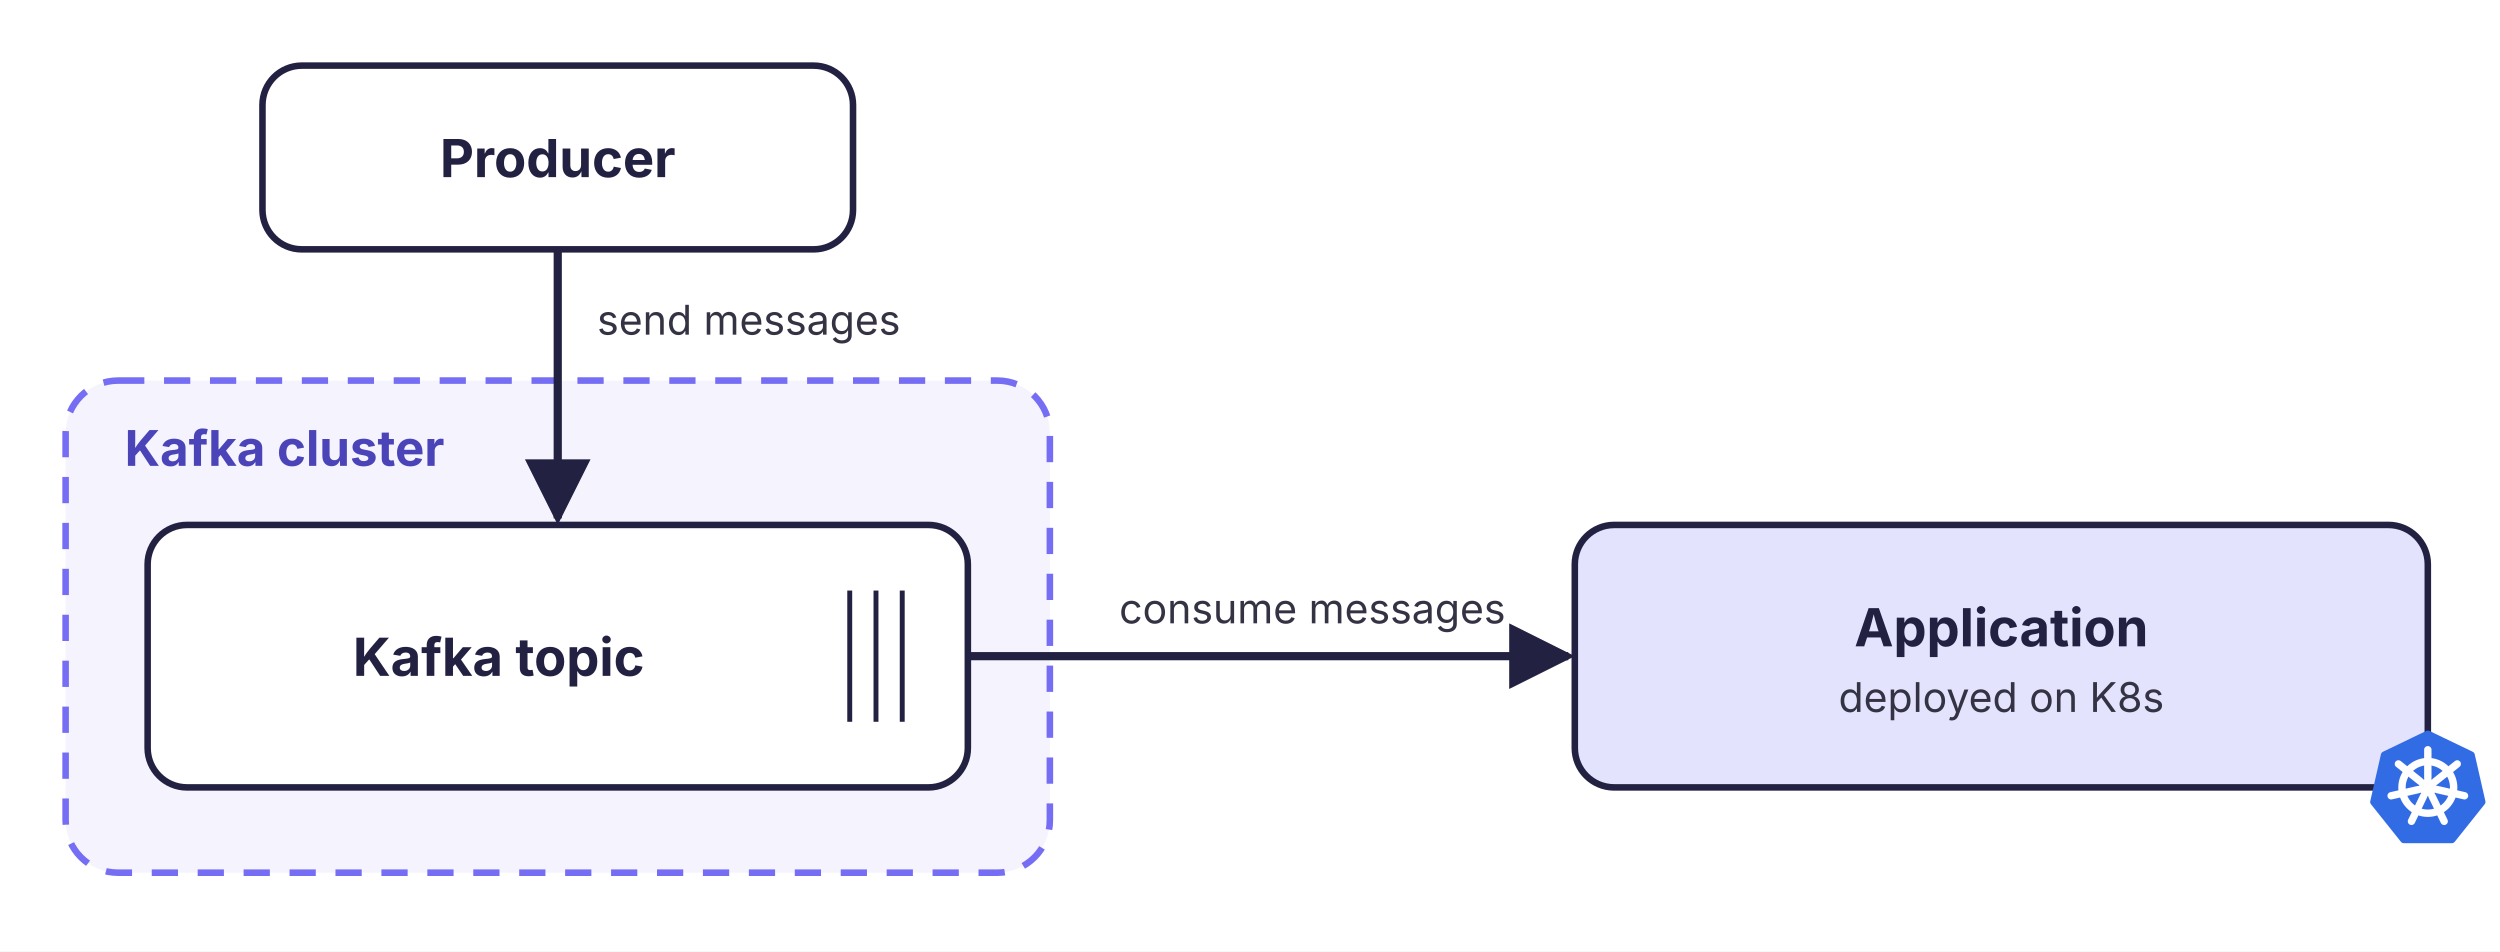
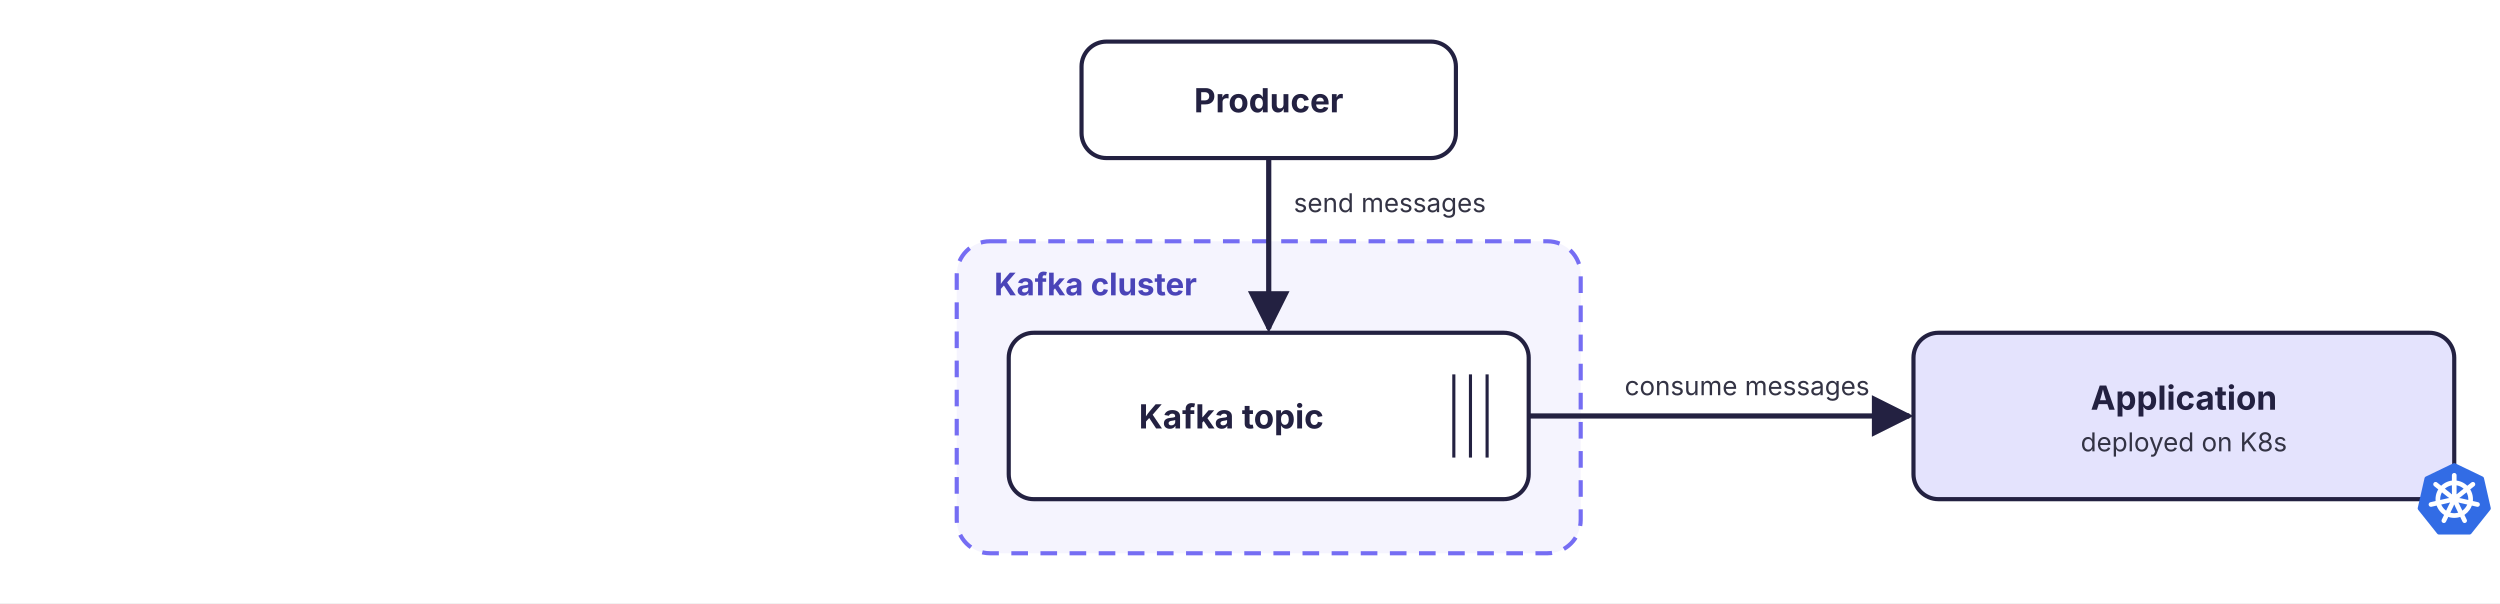
- <svg xmlns="http://www.w3.org/2000/svg" viewBox="440 0 762 290" width="762" height="290" font-family="Inter, Helvetica, Arial, sans-serif" role="img" aria-labelledby="t d">
+ <svg xmlns="http://www.w3.org/2000/svg" viewBox="0 0 1202 290" width="1202" height="290" font-family="Inter, Helvetica, Arial, sans-serif" role="img" aria-labelledby="t d">
  <defs>
    <marker id="arrow" viewBox="0 0 10 10" refX="9" refY="5" markerWidth="8" markerHeight="8" orient="auto-start-reverse">
      <path d="M0 0 L10 5 L0 10 z" fill="#232141" />
    </marker>
    <marker id="arrow-purple" viewBox="0 0 10 10" refX="9" refY="5" markerWidth="8" markerHeight="8" orient="auto-start-reverse">
      <path d="M0 0 L10 5 L0 10 z" fill="#756DF3" />
    </marker>
    <symbol id="k8s" viewBox="0 0 32 32">
      <polygon points="16.00,1.60 27.73,7.25 30.62,19.94 22.51,30.11 9.49,30.11 1.38,19.94 4.27,7.25" fill="#326CE5" stroke="#326CE5" stroke-width="2" stroke-linejoin="round" />
      <g fill="none" stroke="#ffffff" stroke-width="2" stroke-linecap="round">
        <circle cx="16" cy="16" r="7" />
        <line x1="16.00" y1="13.40" x2="16.00" y2="5.80" />
        <line x1="18.03" y1="14.38" x2="23.97" y2="9.64" />
        <line x1="18.53" y1="16.58" x2="25.94" y2="18.27" />
        <line x1="17.13" y1="18.34" x2="20.43" y2="25.19" />
        <line x1="14.87" y1="18.34" x2="11.57" y2="25.19" />
        <line x1="13.47" y1="16.58" x2="6.06" y2="18.27" />
        <line x1="13.97" y1="14.38" x2="8.03" y2="9.64" />
      </g>
      <circle cx="16" cy="16" r="2.4" fill="#ffffff" />
    </symbol>
  </defs>
-   <rect x="440" y="0" width="762" height="290" fill="#ffffff" />
+   <rect x="0" y="0" width="1202" height="290" fill="#ffffff" />
  <rect x="460" y="116" width="300" height="150" rx="16" fill="#F5F4FE" stroke="#756DF3" stroke-width="2" stroke-dasharray="8 6" />
  <text x="478" y="142" font-size="15" font-weight="700" fill="#4a44b8" text-anchor="start">Kafka cluster</text>
  <rect x="520" y="20" width="180" height="56" rx="12" fill="#ffffff" stroke="#232141" stroke-width="2" />
  <text x="610" y="54" font-size="16" font-weight="700" fill="#232141" text-anchor="middle">Producer</text>
  <line x1="610" y1="76" x2="610" y2="158" stroke="#232141" stroke-width="2.5" marker-end="url(#arrow)" />
  <text x="622" y="102" font-size="12.5" fill="#333344" text-anchor="start">send messages</text>
  <rect x="485" y="160" width="250" height="80" rx="12" fill="#ffffff" stroke="#232141" stroke-width="2" />
  <line x1="699" y1="180" x2="699" y2="220" stroke="#232141" stroke-width="1.5" />
  <line x1="707" y1="180" x2="707" y2="220" stroke="#232141" stroke-width="1.5" />
  <line x1="715" y1="180" x2="715" y2="220" stroke="#232141" stroke-width="1.5" />
  <text x="592" y="206" font-size="16" font-weight="700" fill="#232141" text-anchor="middle">Kafka topic</text>
  <line x1="735" y1="200" x2="918" y2="200" stroke="#232141" stroke-width="2.5" marker-end="url(#arrow)" />
  <text x="840" y="190" font-size="12.5" fill="#333344" text-anchor="middle">consume messages</text>
  <rect x="920" y="160" width="260" height="80" rx="12" fill="#E4E3FD" stroke="#232141" stroke-width="2" />
  <text x="1050" y="197" font-size="16" font-weight="700" fill="#232141" text-anchor="middle">Application</text>
  <text x="1050" y="217" font-size="12.5" fill="#333344" text-anchor="middle">deployed on K8s</text>
  <use href="#k8s" x="1162" y="222" width="36" height="36" />
</svg>
